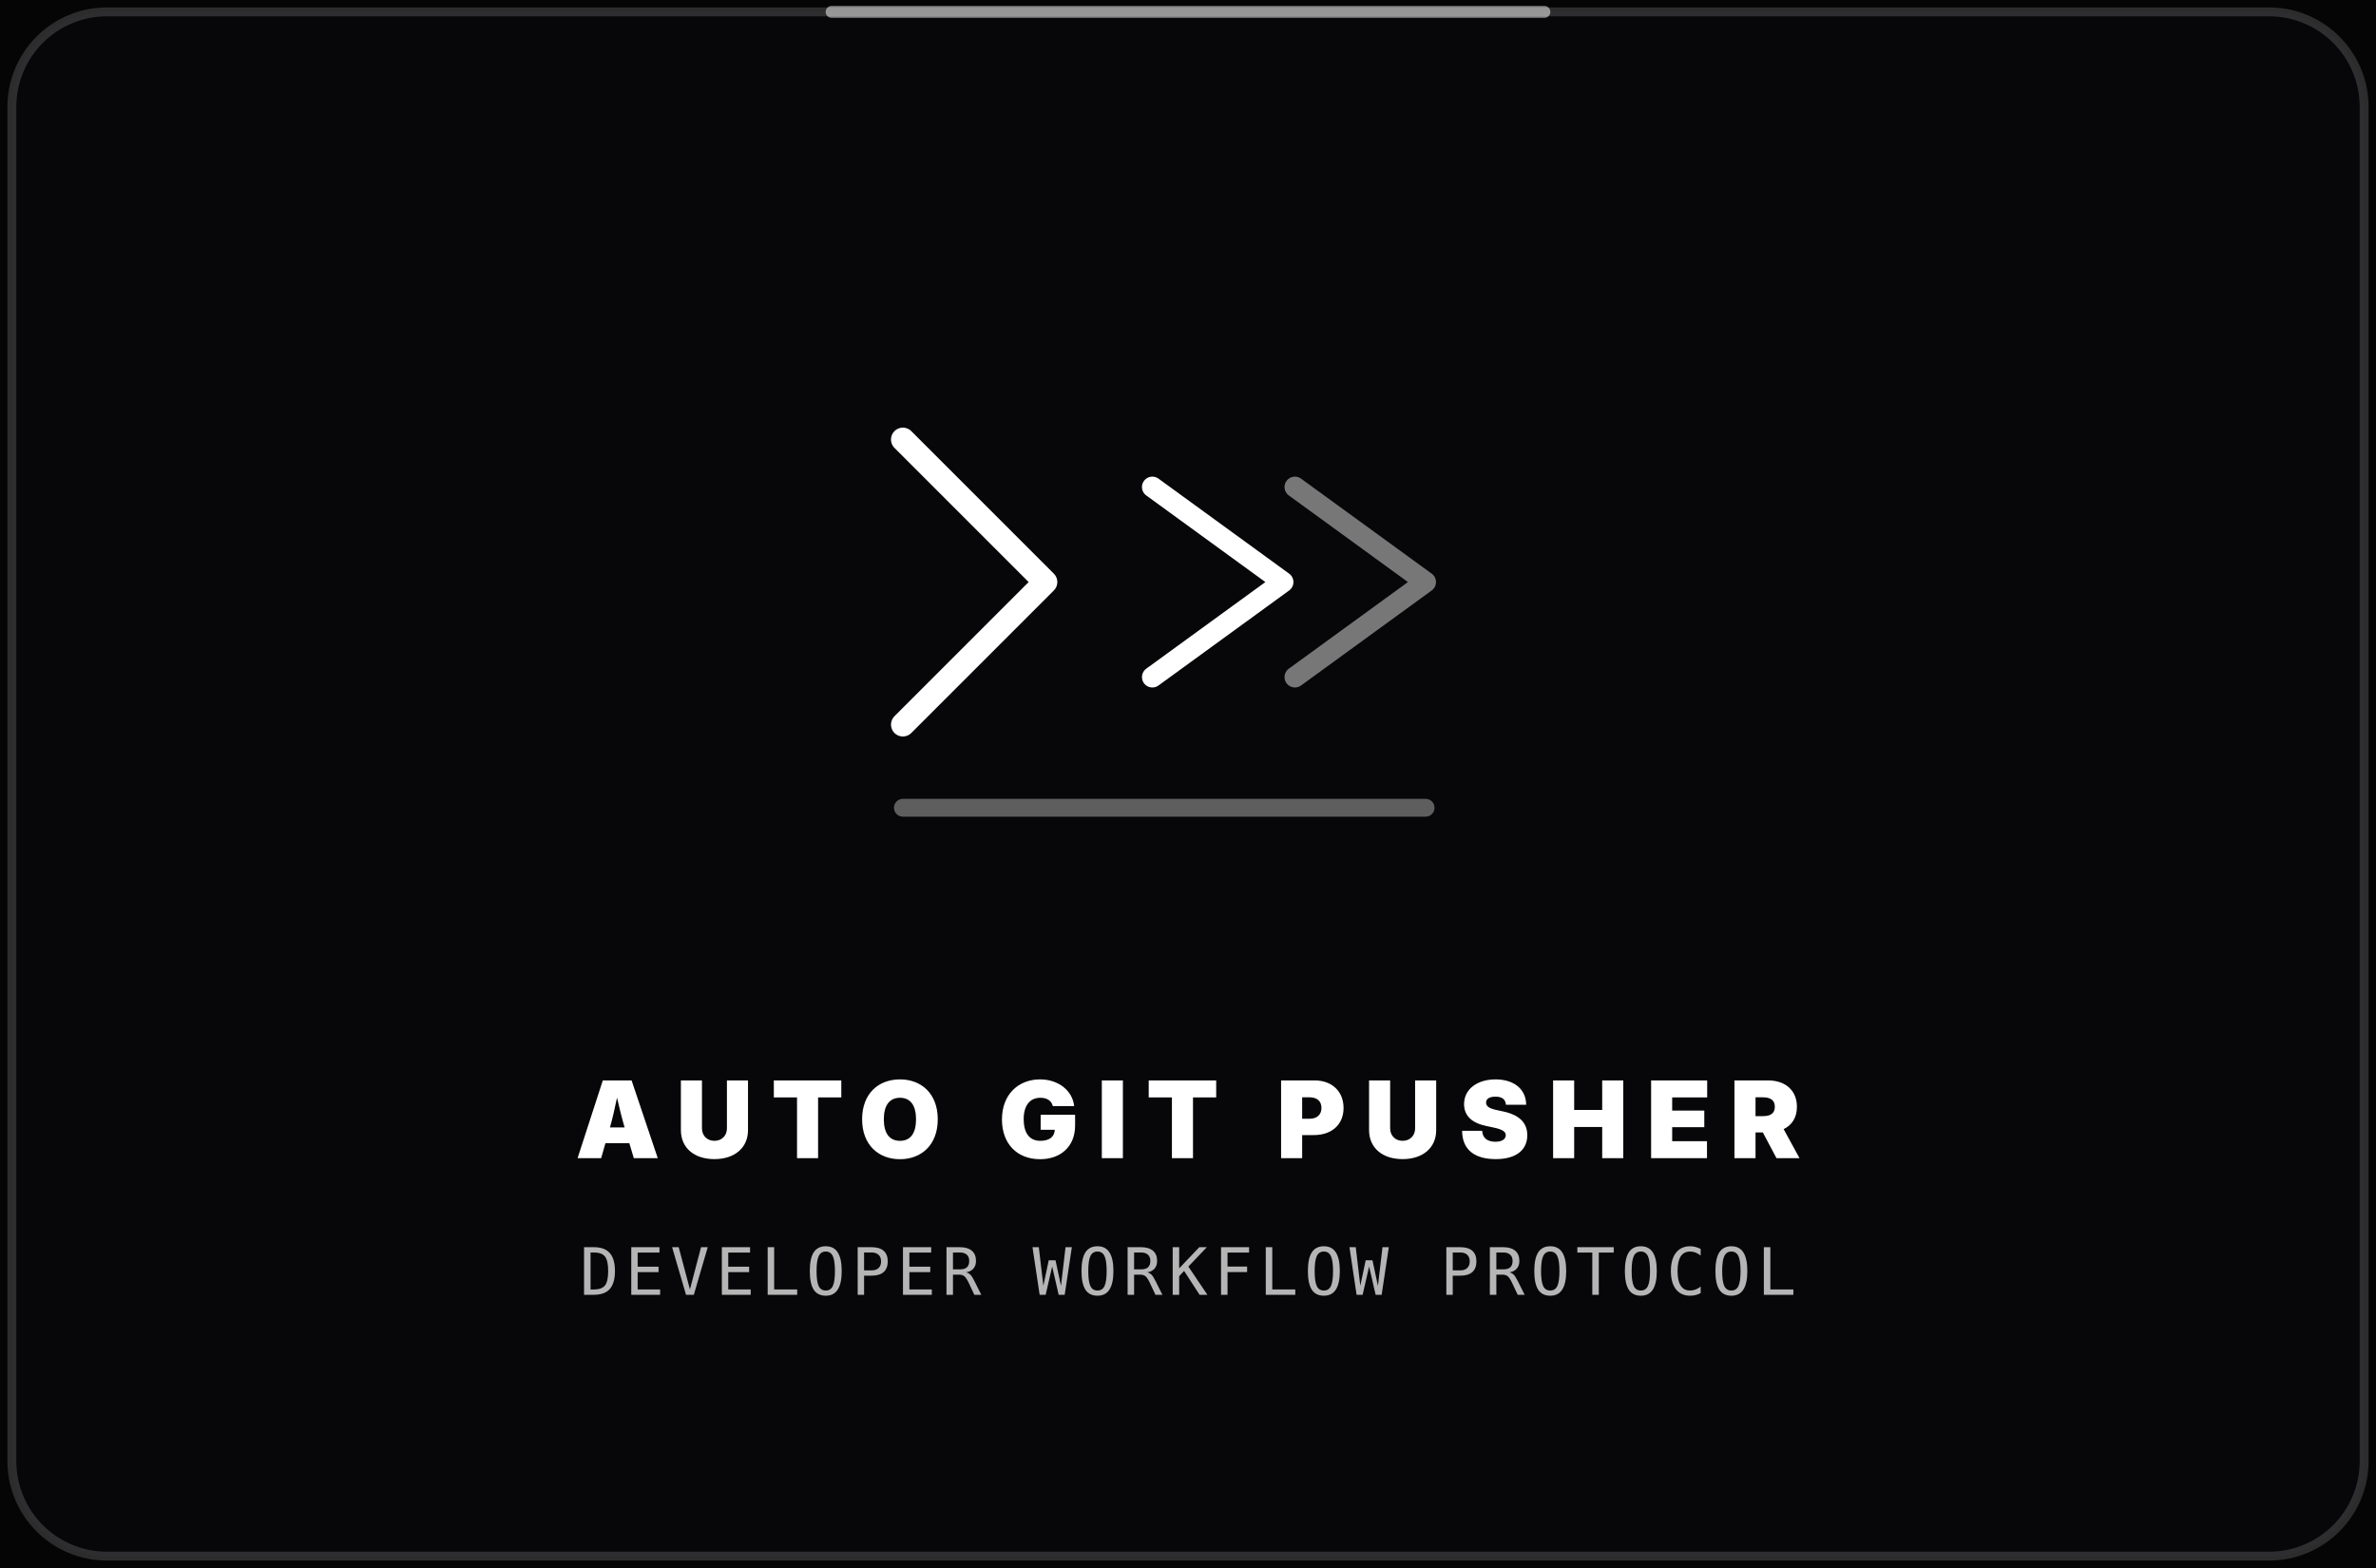
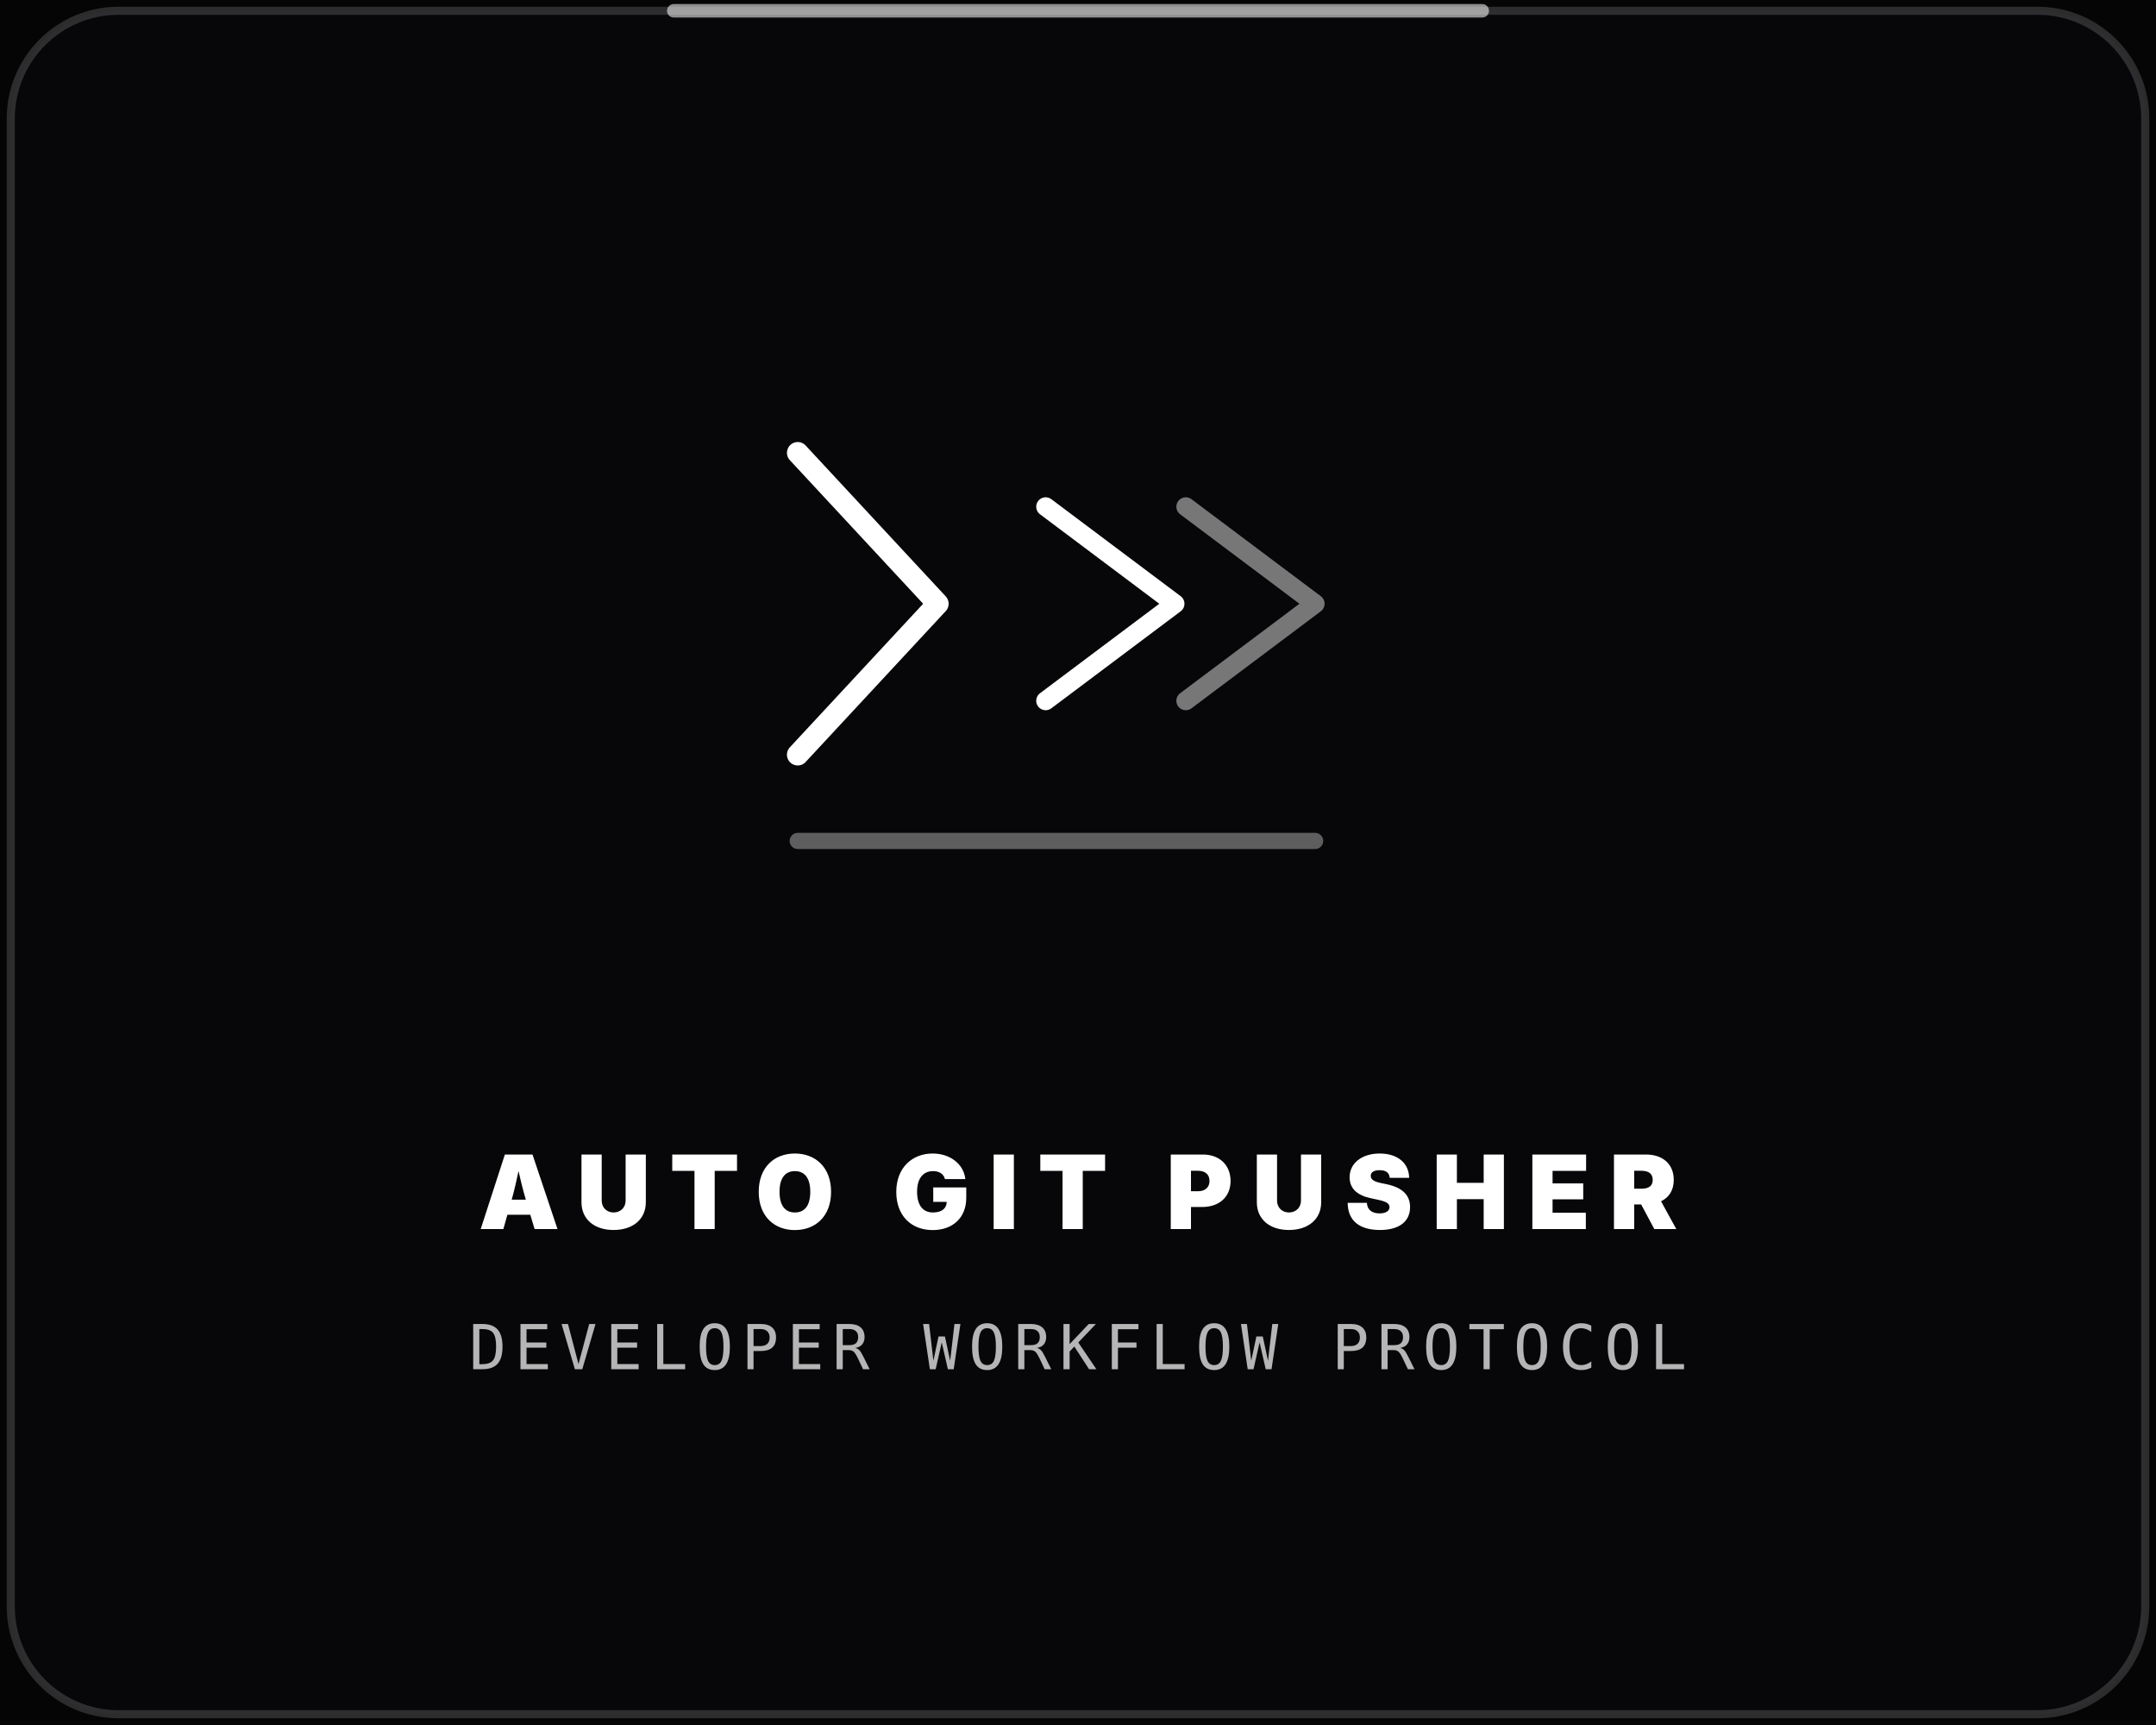
- <svg xmlns="http://www.w3.org/2000/svg" viewBox="0 0 400 264" width="400" height="264">
-   <rect width="400" height="264" fill="#050505" />
-   <rect x="2" y="2" width="396" height="260" rx="16" fill="#070709" stroke="rgba(255, 255, 255, 0.16)" stroke-width="1.5" />
-   <path d="M 140 2 Q 200 2 260 2" stroke="rgba(255, 255, 255, 0.5)" stroke-width="2" stroke-linecap="round" />
-   <path d="M 152 74 L 176 98 L 152 122" fill="none" stroke="#ffffff" stroke-width="4" stroke-linecap="round" stroke-linejoin="round" />
-   <path d="M 194 82 L 216 98 L 194 114" fill="none" stroke="#ffffff" stroke-width="3.5" stroke-linecap="round" stroke-linejoin="round" />
-   <path d="M 218 82 L 240 98 L 218 114" fill="none" stroke="rgba(255, 255, 255, 0.45)" stroke-width="3.5" stroke-linecap="round" stroke-linejoin="round" />
-   <line x1="152" y1="136" x2="240" y2="136" stroke="rgba(255, 255, 255, 0.35)" stroke-width="3" stroke-linecap="round" />
-   <text x="200" y="195" font-family="system-ui, -apple-system, sans-serif" font-weight="900" font-size="18" fill="#ffffff" text-anchor="middle" letter-spacing="3">AUTO GIT PUSHER</text>
-   <text x="200" y="218" font-family="monospace" font-size="11" fill="rgba(255, 255, 255, 0.7)" text-anchor="middle" letter-spacing="1">DEVELOPER WORKFLOW PROTOCOL</text>
+ <svg xmlns="http://www.w3.org/2000/svg" viewBox="0 0 400 320" width="400" height="320">
+   <rect width="400" height="320" fill="#050505" />
+   <rect x="2" y="2" width="396" height="316" rx="20" fill="#070709" stroke="rgba(255, 255, 255, 0.16)" stroke-width="1.5" />
+   <path d="M 125 2 Q 200 2 275 2" stroke="rgba(255, 255, 255, 0.55)" stroke-width="2.5" stroke-linecap="round" />
+   <path d="M 148 84 L 174 112 L 148 140" fill="none" stroke="#ffffff" stroke-width="4" stroke-linecap="round" stroke-linejoin="round" />
+   <path d="M 194 94 L 218 112 L 194 130" fill="none" stroke="#ffffff" stroke-width="3.5" stroke-linecap="round" stroke-linejoin="round" />
+   <path d="M 220 94 L 244 112 L 220 130" fill="none" stroke="rgba(255, 255, 255, 0.45)" stroke-width="3.5" stroke-linecap="round" stroke-linejoin="round" />
+   <line x1="148" y1="156" x2="244" y2="156" stroke="rgba(255, 255, 255, 0.35)" stroke-width="3" stroke-linecap="round" />
+   <text x="200" y="228" font-family="system-ui, -apple-system, sans-serif" font-weight="900" font-size="19" fill="#ffffff" text-anchor="middle" letter-spacing="3.5">AUTO GIT PUSHER</text>
+   <text x="200" y="254" font-family="monospace" font-size="11.5" fill="rgba(255, 255, 255, 0.7)" text-anchor="middle" letter-spacing="1.5">DEVELOPER WORKFLOW PROTOCOL</text>
</svg>
